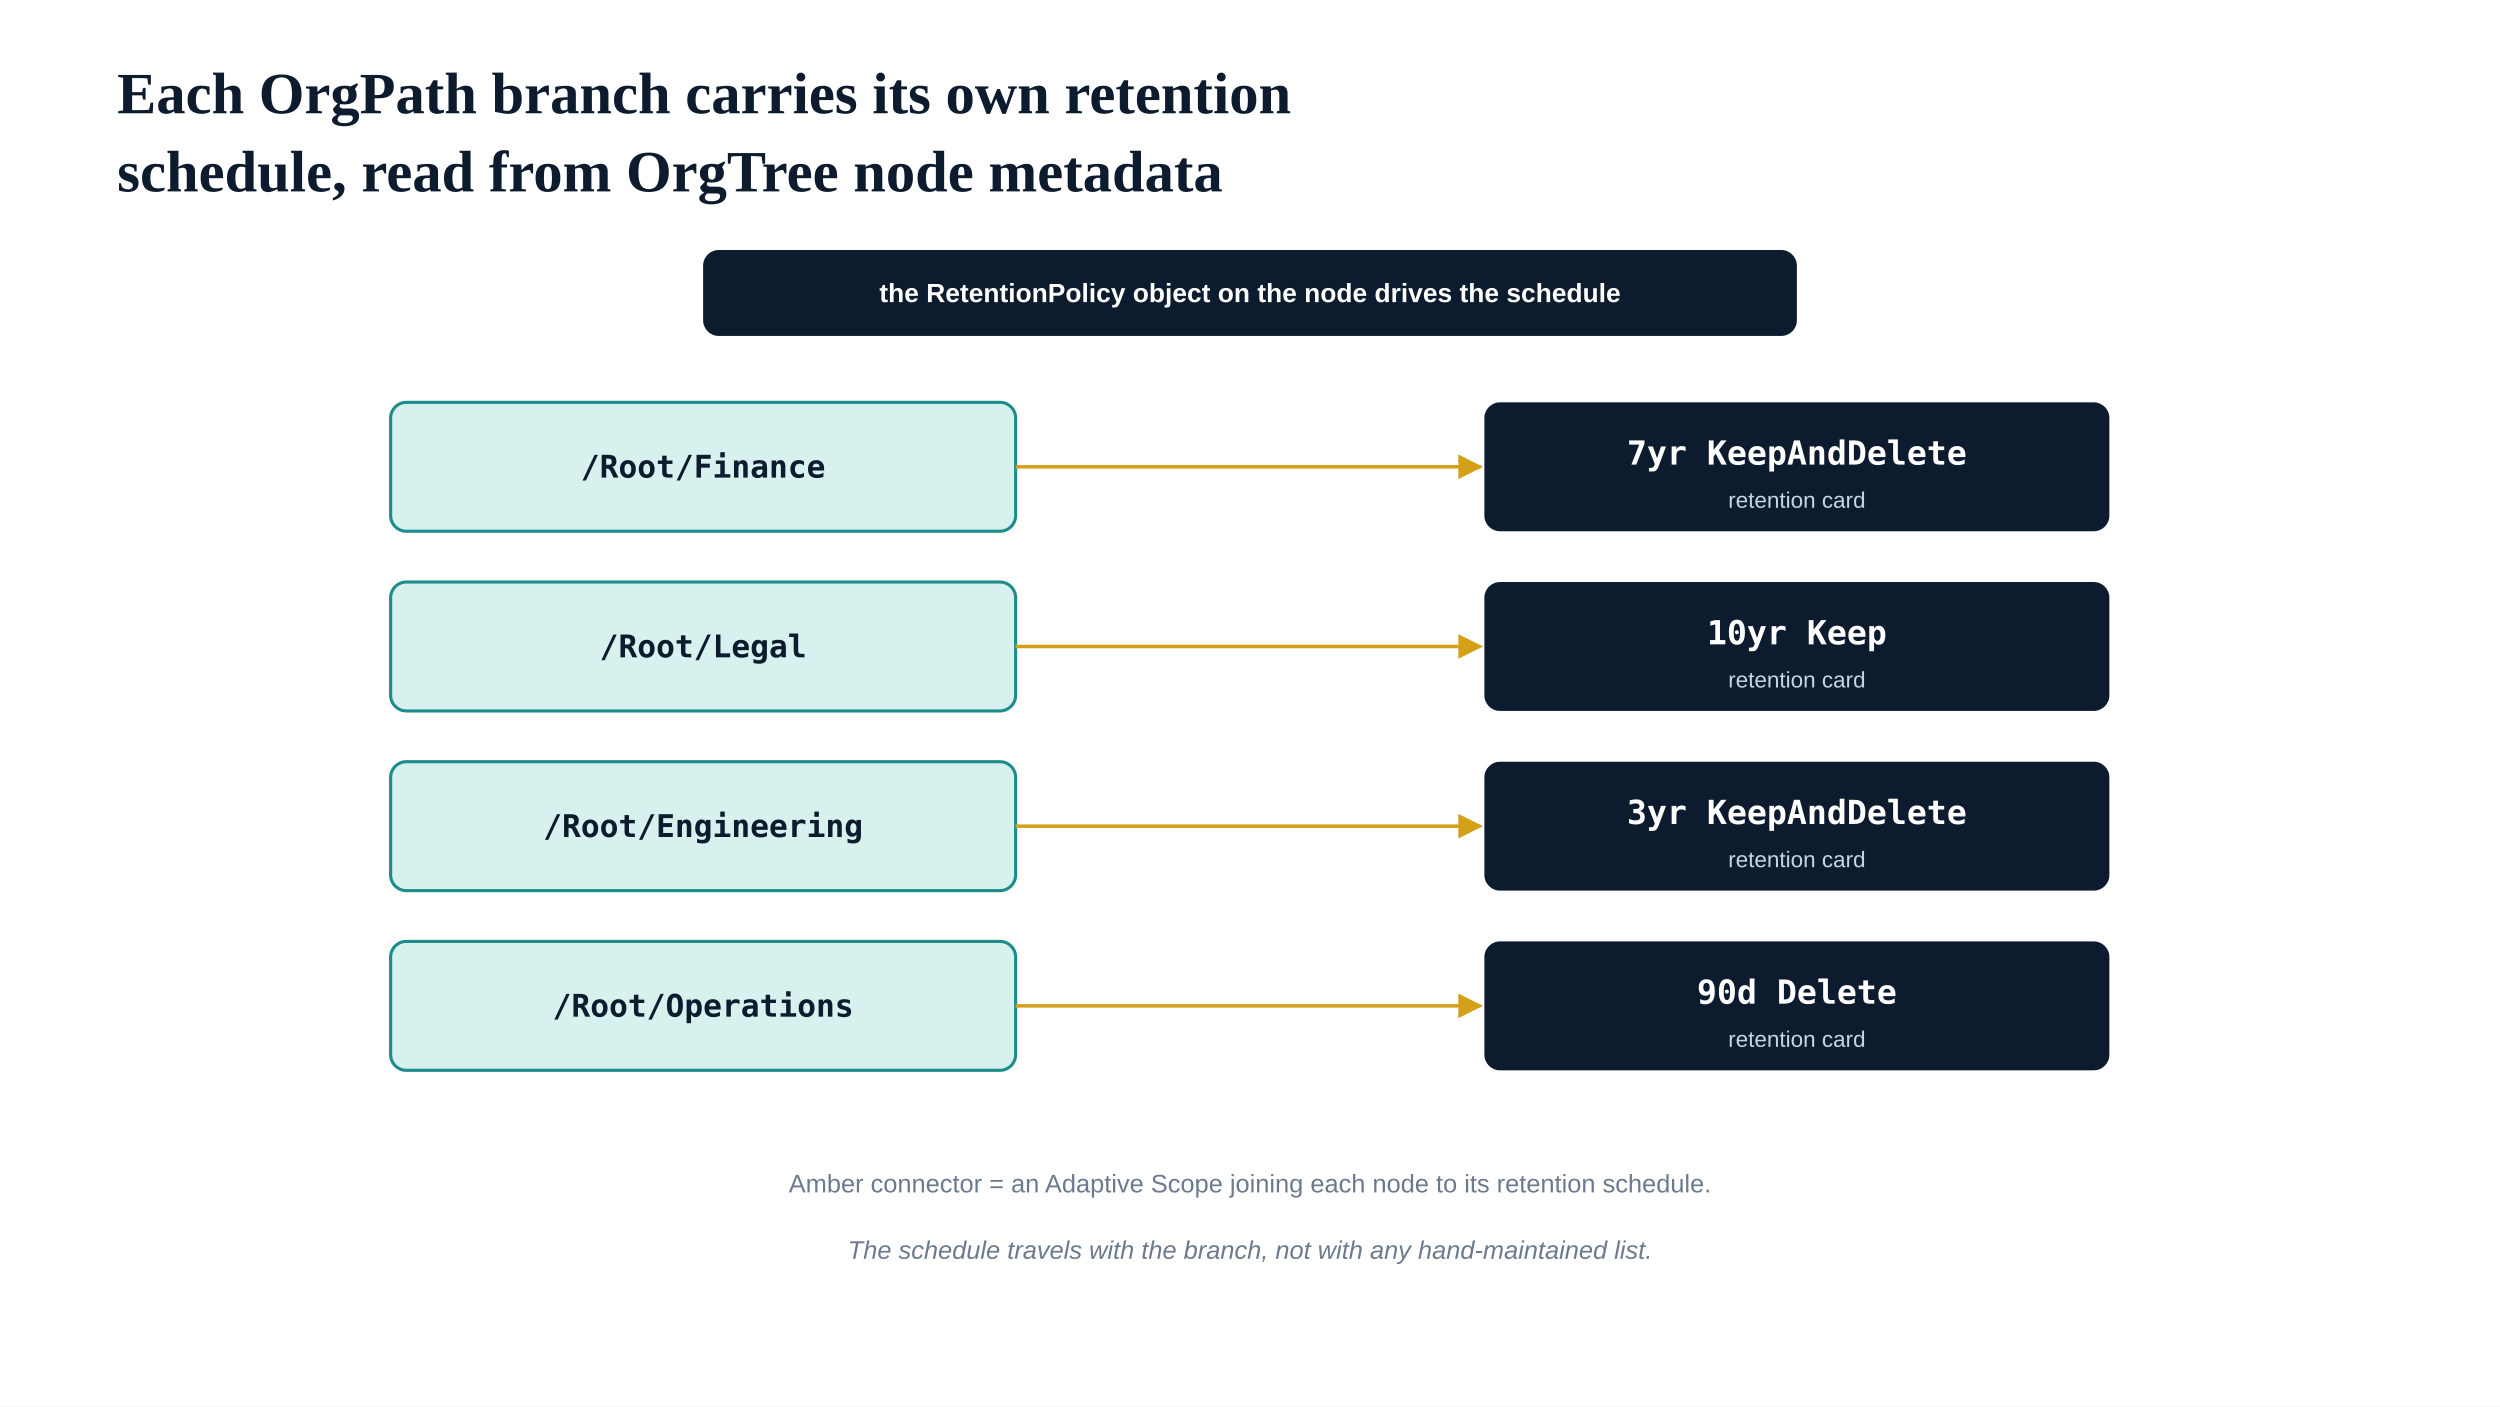
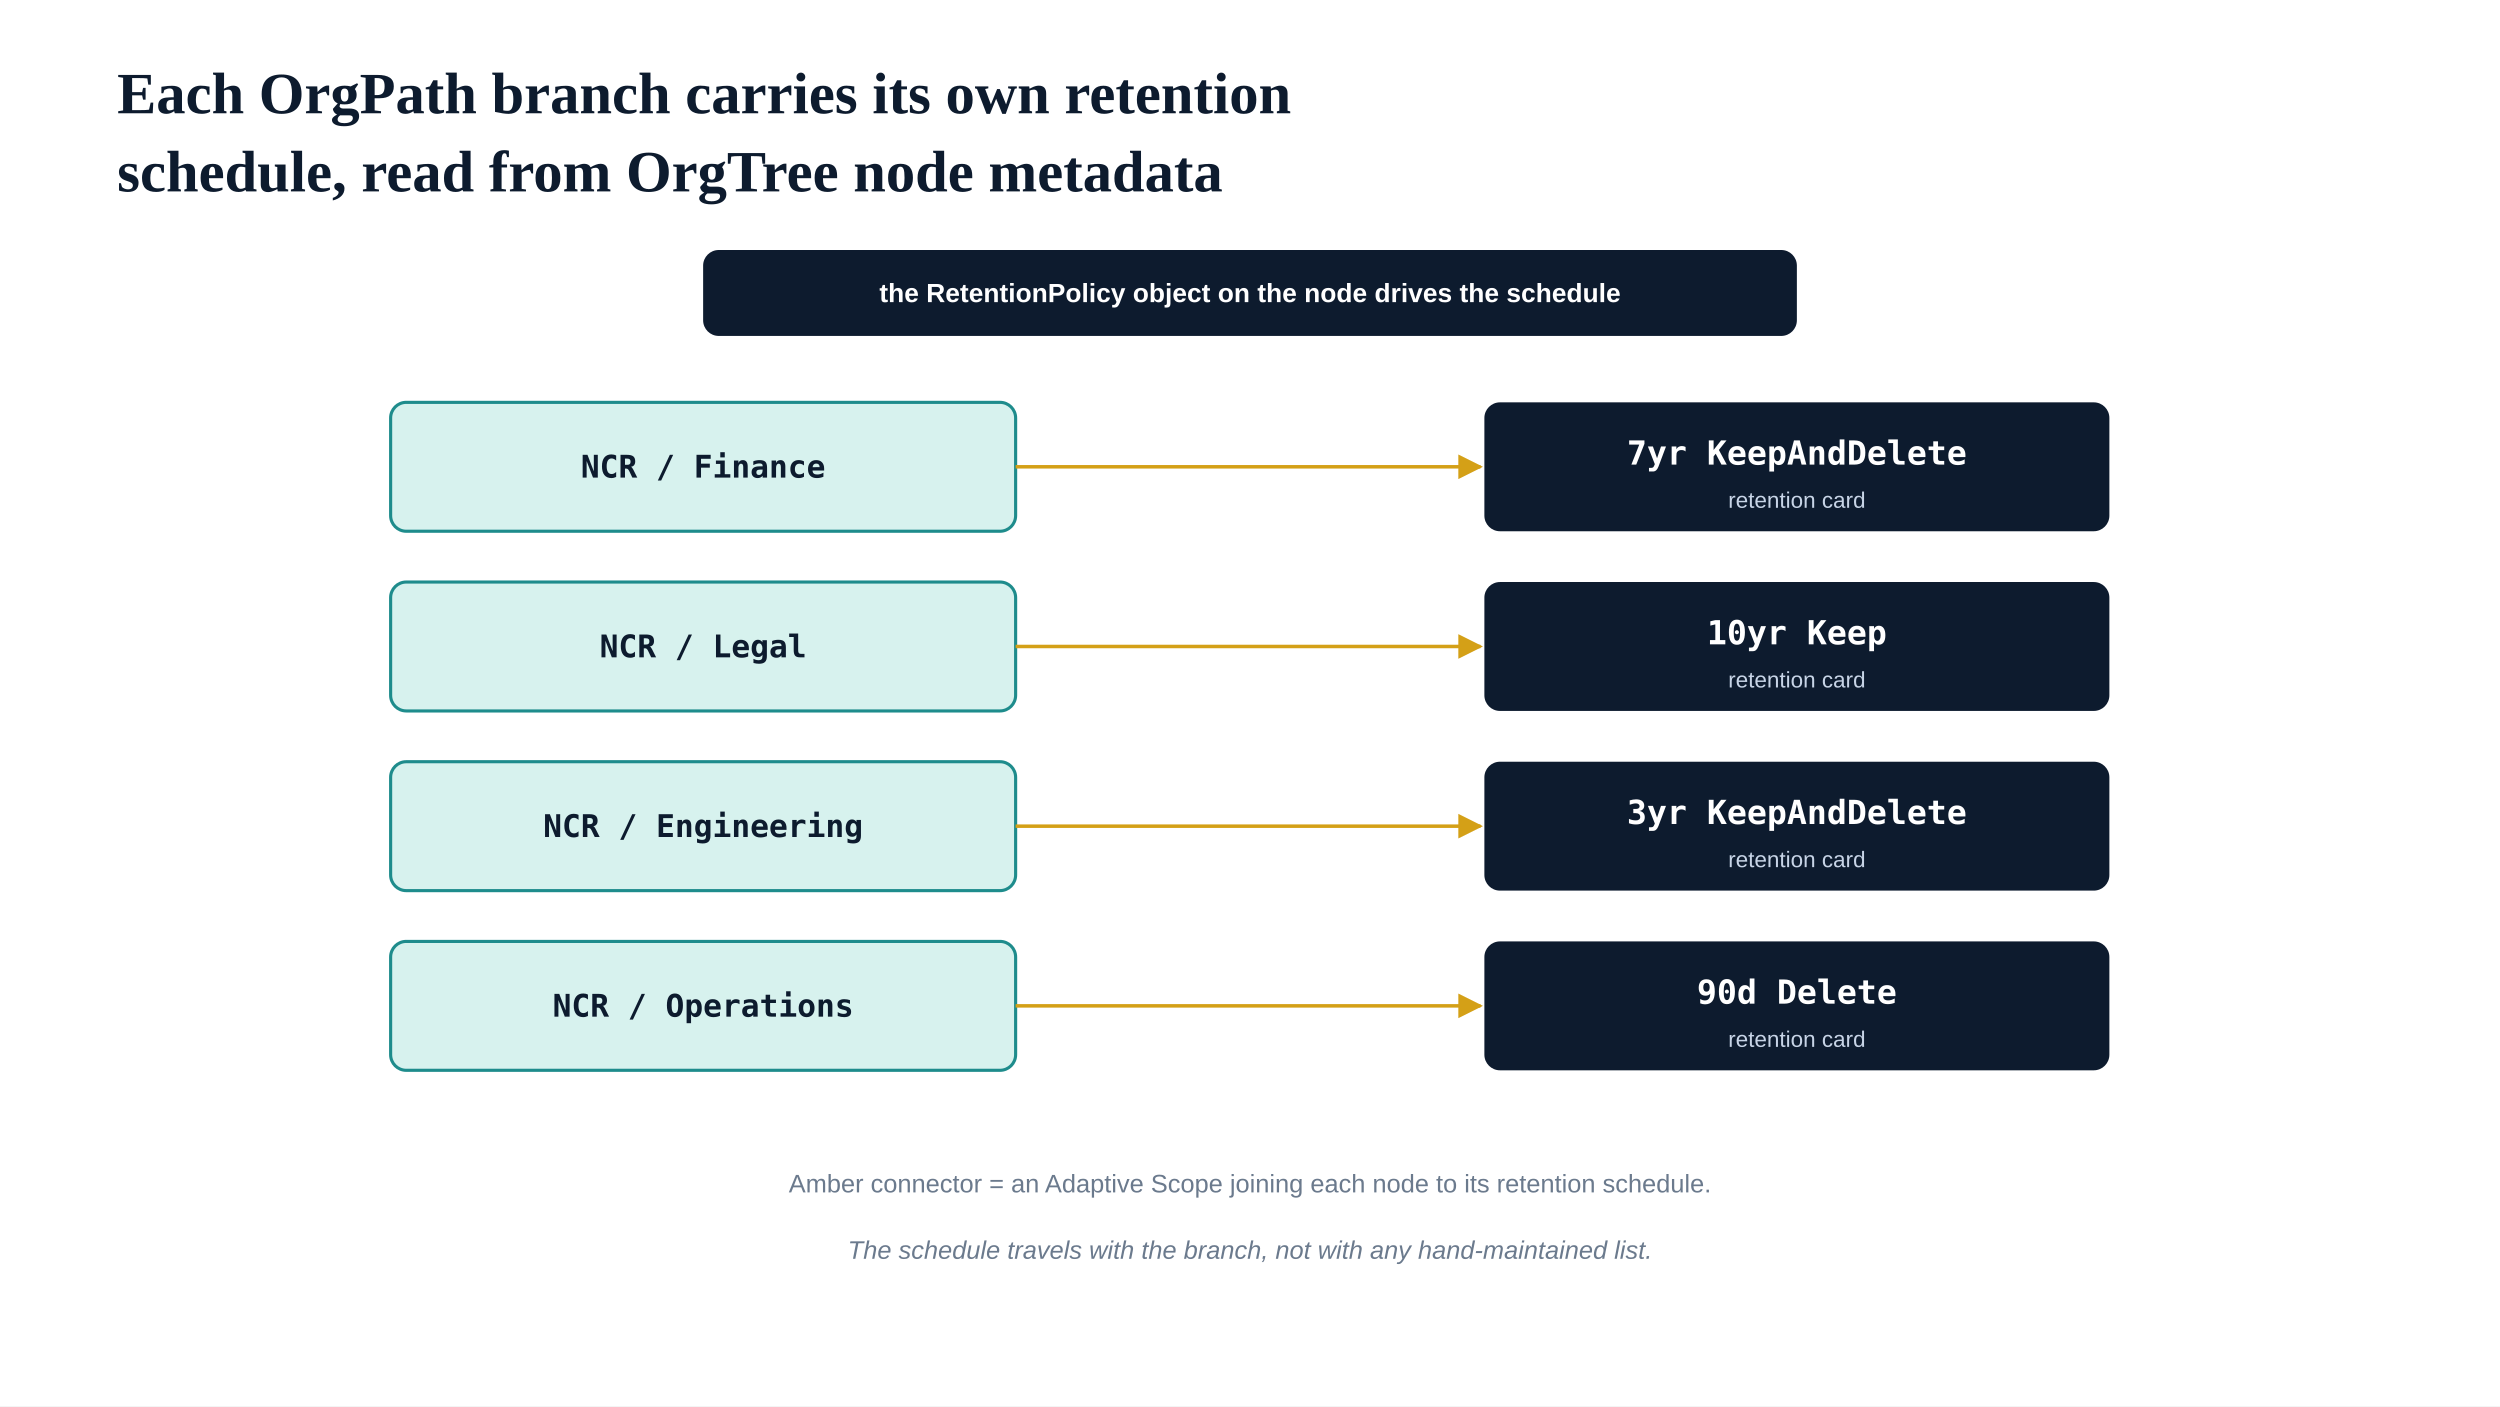
<svg xmlns="http://www.w3.org/2000/svg" viewBox="0 0 1280 720" font-family="Arial, Helvetica, sans-serif">
  <rect x="0" y="0" width="1280" height="720" rx="0" fill="#FFFFFF" />
  <defs>
    <marker id="ar-amber" viewBox="0 0 10 10" refX="9" refY="5" markerWidth="7" markerHeight="7" orient="auto-start-reverse">
      <path d="M0,0 L10,5 L0,10 z" fill="#D4A017" />
    </marker>
  </defs>
  <text x="60" y="58" font-family="Georgia, 'Times New Roman', serif" font-size="30" font-weight="bold" fill="#0D1B2E">Each OrgPath branch carries its own retention</text>
  <text x="60" y="98" font-family="Georgia, 'Times New Roman', serif" font-size="30" font-weight="bold" fill="#0D1B2E">schedule, read from OrgTree node metadata</text>
  <rect x="360" y="128" width="560" height="44" rx="8" fill="#0D1B2E" />
  <text x="640" y="150" font-family="Arial, Helvetica, sans-serif" font-size="13.5" font-weight="bold" fill="#FFFFFF" text-anchor="middle" dominant-baseline="central">the RetentionPolicy object on the node drives the schedule</text>
  <rect x="200" y="206" width="320" height="66" rx="8" fill="#D7F2EE" stroke="#1E8C8C" stroke-width="1.6" />
-   <text x="360" y="239" font-family="Consolas, monospace" font-size="16" font-weight="bold" fill="#0D1B2E" text-anchor="middle" dominant-baseline="central">/Root/Finance</text>
+   <text x="360" y="239" font-family="Consolas, monospace" font-size="16" font-weight="bold" fill="#0D1B2E" text-anchor="middle" dominant-baseline="central">NCR / Finance</text>
  <rect x="760" y="206" width="320" height="66" rx="8" fill="#0D1B2E" />
  <text x="920" y="232" font-family="Consolas, monospace" font-size="17" font-weight="bold" fill="#FFFFFF" text-anchor="middle" dominant-baseline="central">7yr KeepAndDelete</text>
  <text x="920" y="256" font-family="Arial, Helvetica, sans-serif" font-size="11.5" fill="#C7D4E6" text-anchor="middle" dominant-baseline="central">retention card</text>
  <line x1="520" y1="239" x2="758" y2="239" stroke="#D4A017" stroke-width="1.8" marker-end="url(#ar-amber)" />
  <rect x="200" y="298" width="320" height="66" rx="8" fill="#D7F2EE" stroke="#1E8C8C" stroke-width="1.6" />
-   <text x="360" y="331" font-family="Consolas, monospace" font-size="16" font-weight="bold" fill="#0D1B2E" text-anchor="middle" dominant-baseline="central">/Root/Legal</text>
+   <text x="360" y="331" font-family="Consolas, monospace" font-size="16" font-weight="bold" fill="#0D1B2E" text-anchor="middle" dominant-baseline="central">NCR / Legal</text>
  <rect x="760" y="298" width="320" height="66" rx="8" fill="#0D1B2E" />
  <text x="920" y="324" font-family="Consolas, monospace" font-size="17" font-weight="bold" fill="#FFFFFF" text-anchor="middle" dominant-baseline="central">10yr Keep</text>
  <text x="920" y="348" font-family="Arial, Helvetica, sans-serif" font-size="11.5" fill="#C7D4E6" text-anchor="middle" dominant-baseline="central">retention card</text>
  <line x1="520" y1="331" x2="758" y2="331" stroke="#D4A017" stroke-width="1.8" marker-end="url(#ar-amber)" />
  <rect x="200" y="390" width="320" height="66" rx="8" fill="#D7F2EE" stroke="#1E8C8C" stroke-width="1.6" />
-   <text x="360" y="423" font-family="Consolas, monospace" font-size="16" font-weight="bold" fill="#0D1B2E" text-anchor="middle" dominant-baseline="central">/Root/Engineering</text>
+   <text x="360" y="423" font-family="Consolas, monospace" font-size="16" font-weight="bold" fill="#0D1B2E" text-anchor="middle" dominant-baseline="central">NCR / Engineering</text>
  <rect x="760" y="390" width="320" height="66" rx="8" fill="#0D1B2E" />
  <text x="920" y="416" font-family="Consolas, monospace" font-size="17" font-weight="bold" fill="#FFFFFF" text-anchor="middle" dominant-baseline="central">3yr KeepAndDelete</text>
  <text x="920" y="440" font-family="Arial, Helvetica, sans-serif" font-size="11.5" fill="#C7D4E6" text-anchor="middle" dominant-baseline="central">retention card</text>
  <line x1="520" y1="423" x2="758" y2="423" stroke="#D4A017" stroke-width="1.8" marker-end="url(#ar-amber)" />
  <rect x="200" y="482" width="320" height="66" rx="8" fill="#D7F2EE" stroke="#1E8C8C" stroke-width="1.6" />
-   <text x="360" y="515" font-family="Consolas, monospace" font-size="16" font-weight="bold" fill="#0D1B2E" text-anchor="middle" dominant-baseline="central">/Root/Operations</text>
+   <text x="360" y="515" font-family="Consolas, monospace" font-size="16" font-weight="bold" fill="#0D1B2E" text-anchor="middle" dominant-baseline="central">NCR / Operations</text>
  <rect x="760" y="482" width="320" height="66" rx="8" fill="#0D1B2E" />
  <text x="920" y="508" font-family="Consolas, monospace" font-size="17" font-weight="bold" fill="#FFFFFF" text-anchor="middle" dominant-baseline="central">90d Delete</text>
  <text x="920" y="532" font-family="Arial, Helvetica, sans-serif" font-size="11.5" fill="#C7D4E6" text-anchor="middle" dominant-baseline="central">retention card</text>
  <line x1="520" y1="515" x2="758" y2="515" stroke="#D4A017" stroke-width="1.8" marker-end="url(#ar-amber)" />
  <text x="640" y="606" font-family="Arial, Helvetica, sans-serif" font-size="13" fill="#6B7A8D" text-anchor="middle" dominant-baseline="central">Amber connector = an Adaptive Scope joining each node to its retention schedule.</text>
  <text x="640" y="640" font-family="Arial, Helvetica, sans-serif" font-size="13" font-style="italic" fill="#6B7A8D" text-anchor="middle" dominant-baseline="central">The schedule travels with the branch, not with any hand-maintained list.</text>
</svg>
